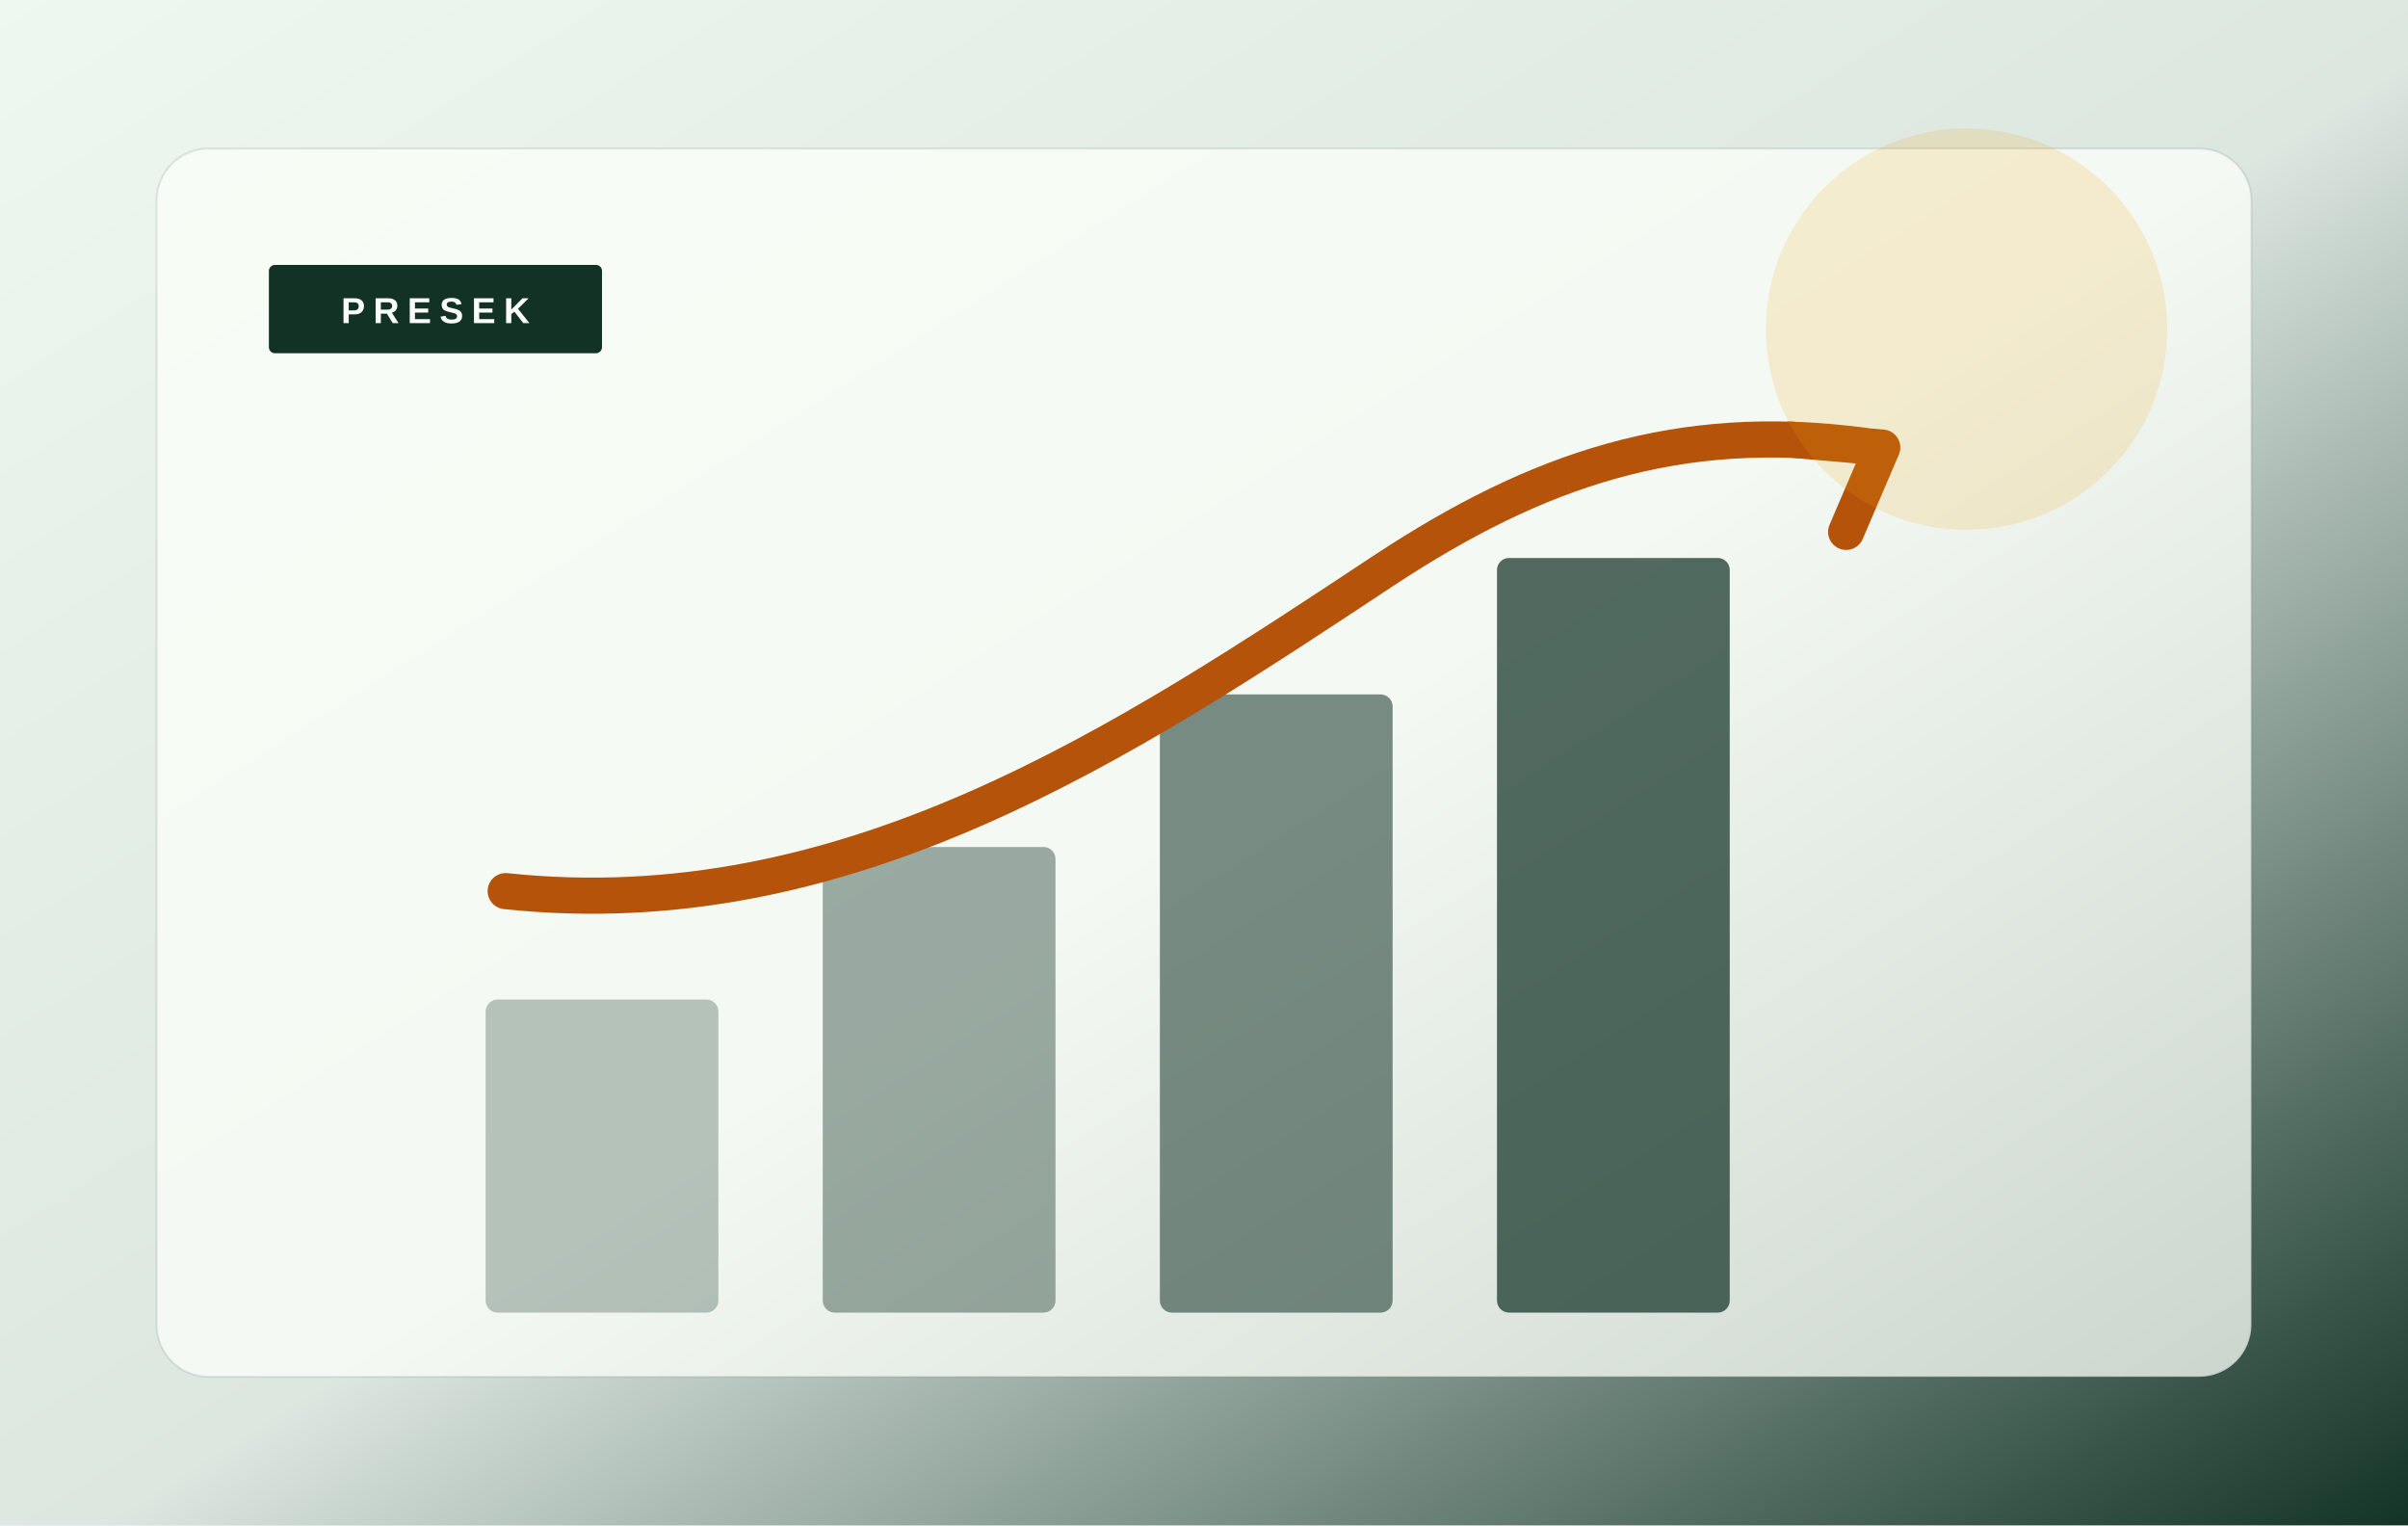
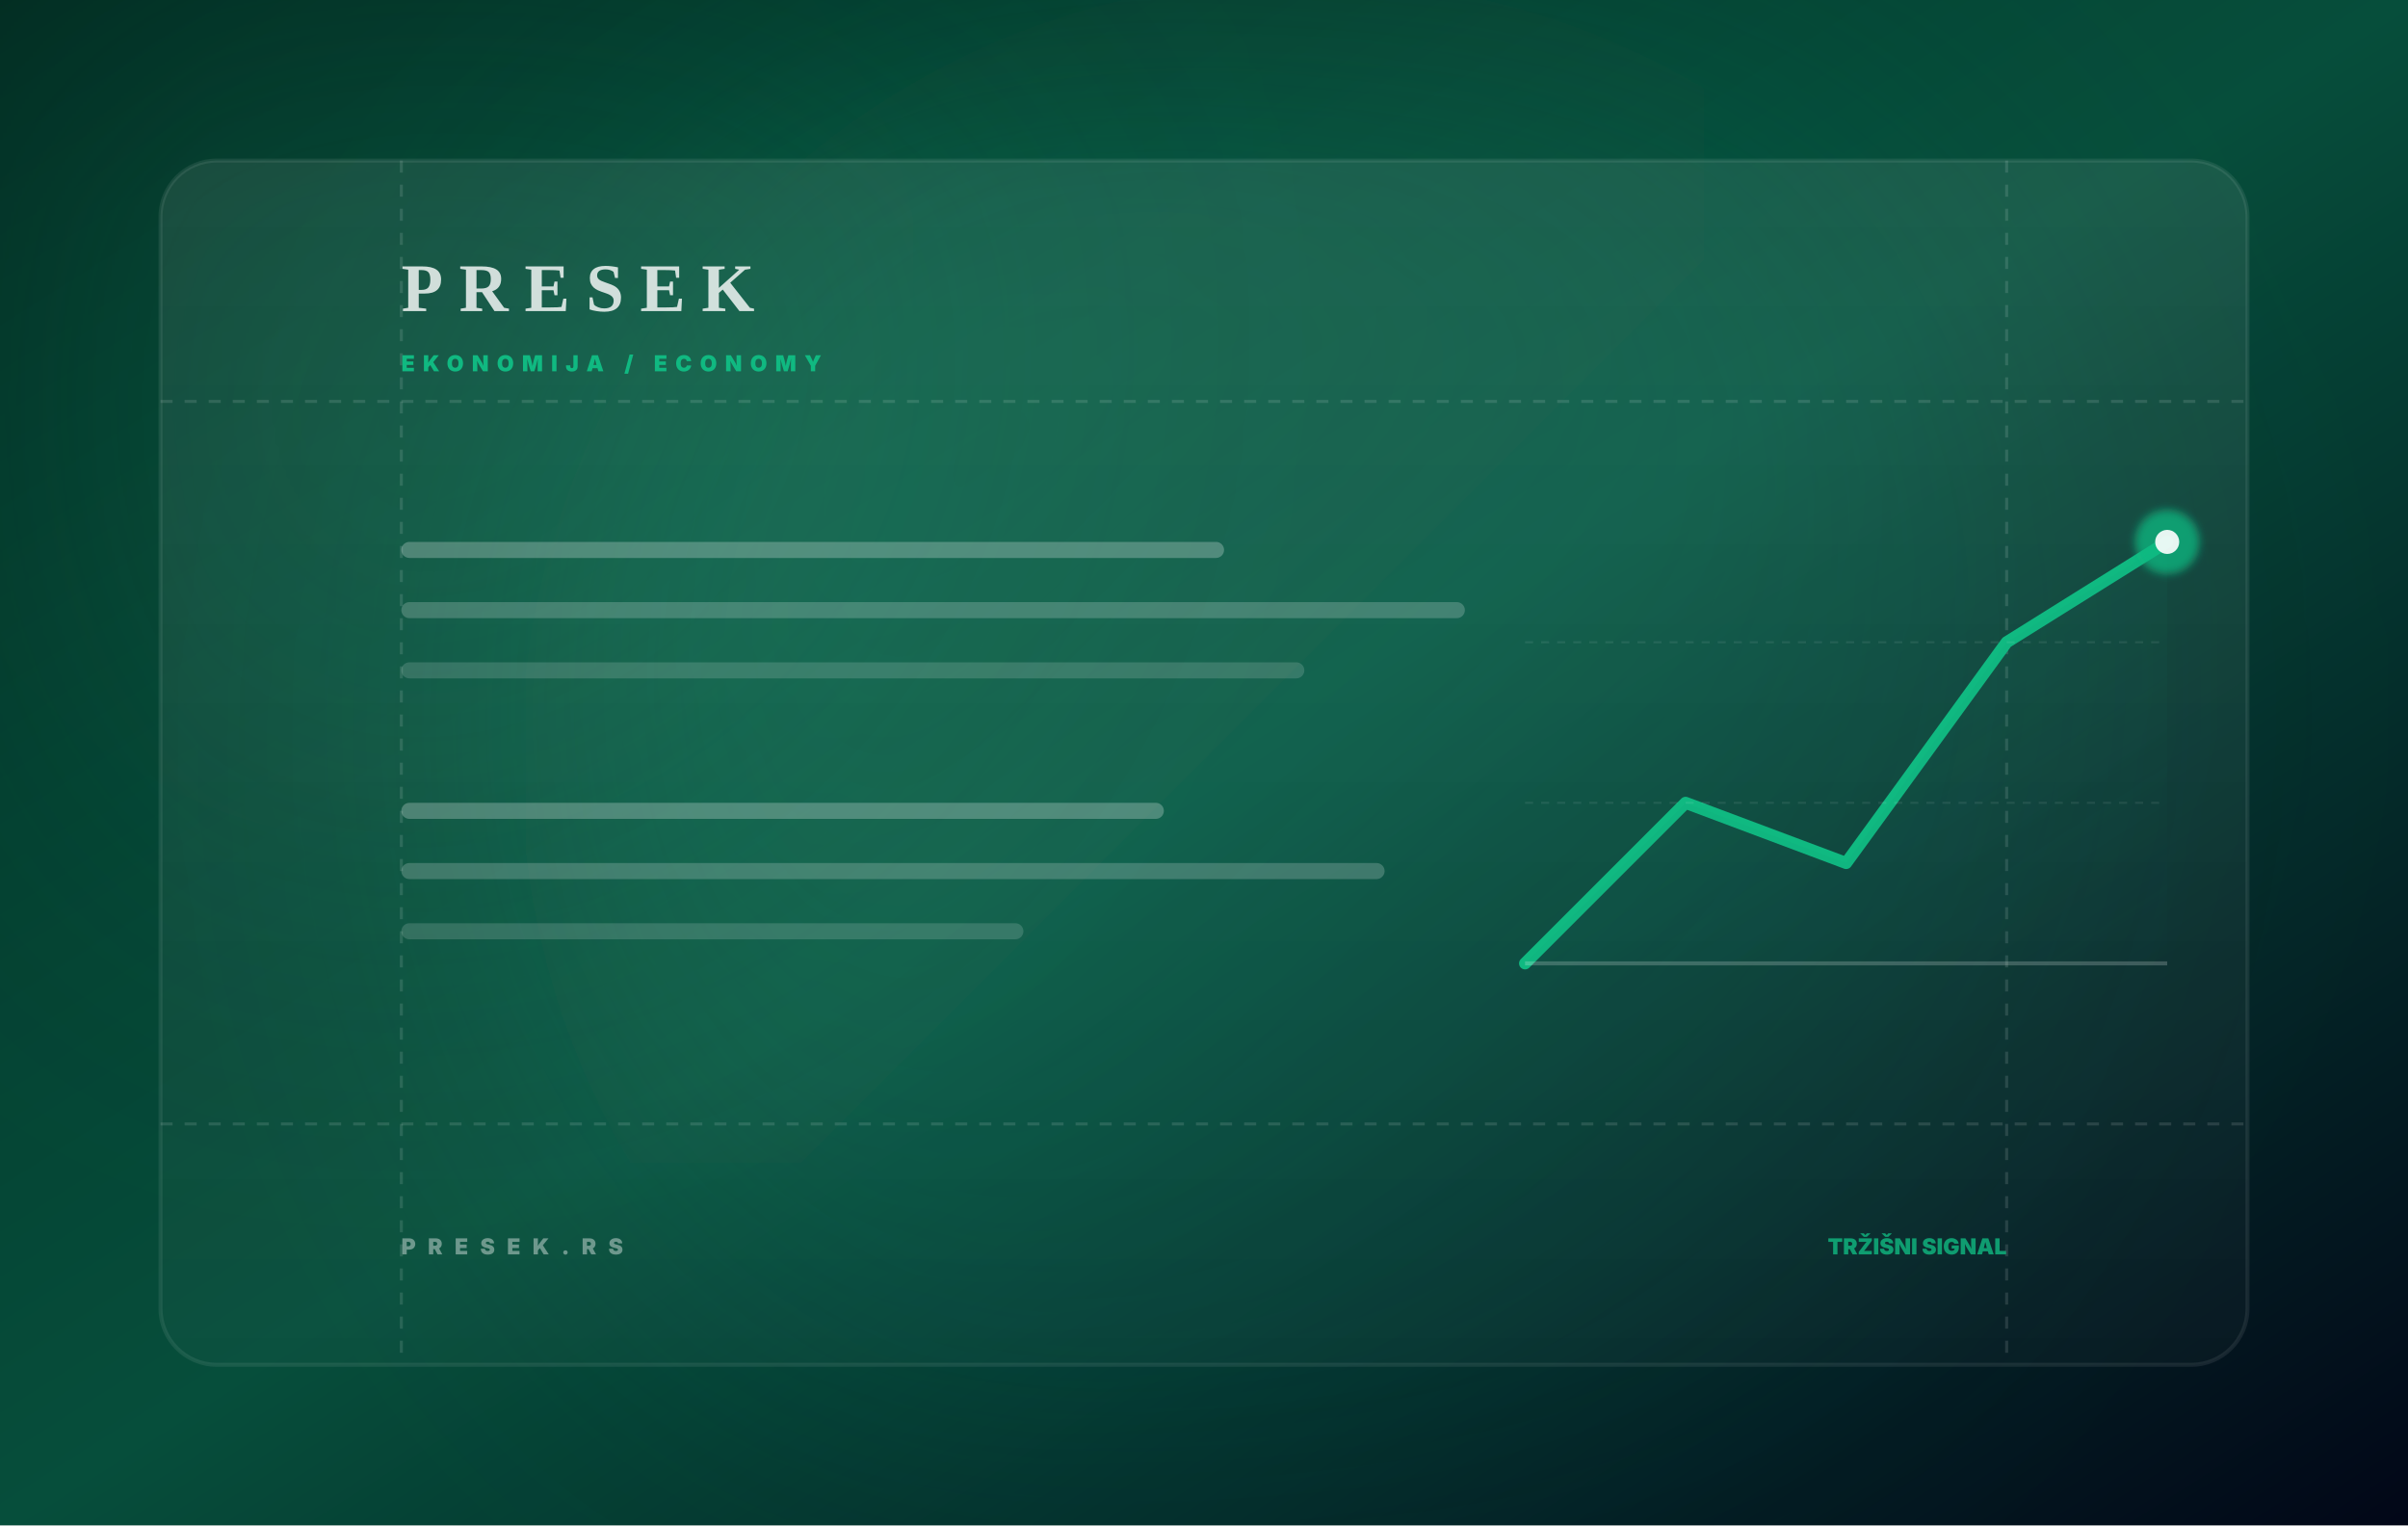
- <svg xmlns="http://www.w3.org/2000/svg" viewBox="0 0 1200 760" role="img" aria-label="Presek economy fallback">
+ <svg xmlns="http://www.w3.org/2000/svg" viewBox="0 0 1200 760" role="img" aria-label="Presek economy news fallback">
  <defs>
    <linearGradient id="bg" x1="0" y1="0" x2="1" y2="1">
-       <stop offset="0" stop-color="#eef7f0" />
-       <stop offset="0.52" stop-color="#dce7e0" />
-       <stop offset="1" stop-color="#123226" />
+       <stop offset="0%" stop-color="#022c22" />
+       <stop offset="50%" stop-color="#064e3b" />
+       <stop offset="100%" stop-color="#020617" />
+     </linearGradient>
+     <linearGradient id="glow" x1="0" y1="0" x2="1" y2="1">
+       <stop offset="0%" stop-color="#10b981" stop-opacity="0.85" />
+       <stop offset="100%" stop-color="#115e59" stop-opacity="0.1" />
+     </linearGradient>
+     <linearGradient id="plate" x1="0" y1="0" x2="0" y2="1">
+       <stop offset="0%" stop-color="#ffffff" stop-opacity="0.08" />
+       <stop offset="100%" stop-color="#ffffff" stop-opacity="0.02" />
    </linearGradient>
  </defs>
  <rect width="1200" height="760" fill="url(#bg)" />
-   <rect x="78" y="74" width="1044" height="612" rx="26" fill="#fbfff9" opacity="0.76" stroke="#0f2f24" stroke-opacity="0.14" />
-   <rect x="134" y="132" width="166" height="44" rx="3" fill="#123226" />
-   <text x="217" y="161" text-anchor="middle" font-family="Arial, sans-serif" font-size="18" font-weight="800" letter-spacing="4" fill="#fbfff9">PRESEK</text>
-   <g transform="translate(178 214)">
-     <rect x="64" y="284" width="116" height="156" rx="6" fill="#123226" opacity="0.28" />
-     <rect x="232" y="208" width="116" height="232" rx="6" fill="#123226" opacity="0.4" />
-     <rect x="400" y="132" width="116" height="308" rx="6" fill="#123226" opacity="0.55" />
-     <rect x="568" y="64" width="116" height="376" rx="6" fill="#123226" opacity="0.72" />
-     <path d="M74 230c170 18 308-74 438-160 76-50 146-74 238-62" fill="none" stroke="#b45309" stroke-width="18" stroke-linecap="round" />
-     <path d="M714 5l46 4-18 42" fill="none" stroke="#b45309" stroke-width="18" stroke-linecap="round" stroke-linejoin="round" />
+   <circle cx="650" cy="380" r="390" fill="url(#glow)" filter="blur(90px)" opacity="0.4" />
+   <circle cx="200" cy="160" r="260" fill="#10b981" filter="blur(110px)" opacity="0.15" />
+   <rect x="80" y="80" width="1040" height="600" rx="28" fill="url(#plate)" stroke="rgba(255,255,255,0.08)" stroke-width="2" />
+   <g stroke="rgba(255,255,255,0.12)" stroke-width="1.5" stroke-dasharray="6 6">
+     <line x1="200" y1="80" x2="200" y2="680" />
+     <line x1="1000" y1="80" x2="1000" y2="680" />
+     <line x1="80" y1="200" x2="1120" y2="200" />
+     <line x1="80" y1="560" x2="1120" y2="560" />
  </g>
-   <circle cx="980" cy="164" r="100" fill="#f59e0b" opacity="0.16" />
+   <text x="200" y="155" font-family="'Times New Roman', Times, serif" font-size="34" font-weight="900" letter-spacing="8" fill="#ffffff" opacity="0.8">PRESEK</text>
+   <text x="200" y="185" font-family="system-ui, -apple-system, sans-serif" font-size="11" font-weight="850" letter-spacing="4" fill="#10b981">EKONOMIJA / ECONOMY</text>
+   <rect x="200" y="270" width="410" height="8" rx="4" fill="#ffffff" opacity="0.25" />
+   <rect x="200" y="300" width="530" height="8" rx="4" fill="#ffffff" opacity="0.2" />
+   <rect x="200" y="330" width="450" height="8" rx="4" fill="#ffffff" opacity="0.15" />
+   <rect x="200" y="400" width="380" height="8" rx="4" fill="#ffffff" opacity="0.25" />
+   <rect x="200" y="430" width="490" height="8" rx="4" fill="#ffffff" opacity="0.2" />
+   <rect x="200" y="460" width="310" height="8" rx="4" fill="#ffffff" opacity="0.15" />
+   <g transform="translate(740, 200)">
+     <path d="M20 280 L100 200 L180 230 L260 120 L340 70" fill="none" stroke="#10b981" stroke-width="6" stroke-linecap="round" stroke-linejoin="round" />
+     <path d="M20 280 L100 200 L180 230 L260 120 L340 70 L340 280 L20 280 Z" fill="url(#glow)" opacity="0.15" stroke="none" />
+     <line x1="20" y1="280" x2="340" y2="280" stroke="rgba(255,255,255,0.2)" stroke-width="2" />
+     <line x1="20" y1="200" x2="340" y2="200" stroke="rgba(255,255,255,0.08)" stroke-width="1" stroke-dasharray="4 4" />
+     <line x1="20" y1="120" x2="340" y2="120" stroke="rgba(255,255,255,0.08)" stroke-width="1" stroke-dasharray="4 4" />
+     <circle cx="340" cy="70" r="16" fill="#10b981" opacity="0.75" filter="blur(2px)" />
+     <circle cx="340" cy="70" r="6" fill="#ffffff" opacity="0.9" />
+   </g>
+   <text x="200" y="625" font-family="system-ui, -apple-system, sans-serif" font-size="11" font-weight="900" letter-spacing="6" fill="#ffffff" opacity="0.4">PRESEK.RS</text>
+   <text x="1000" y="625" text-anchor="end" font-family="system-ui, -apple-system, sans-serif" font-size="11" font-weight="900" fill="#10b981" opacity="0.8">TRŽIŠNI SIGNAL</text>
</svg>
